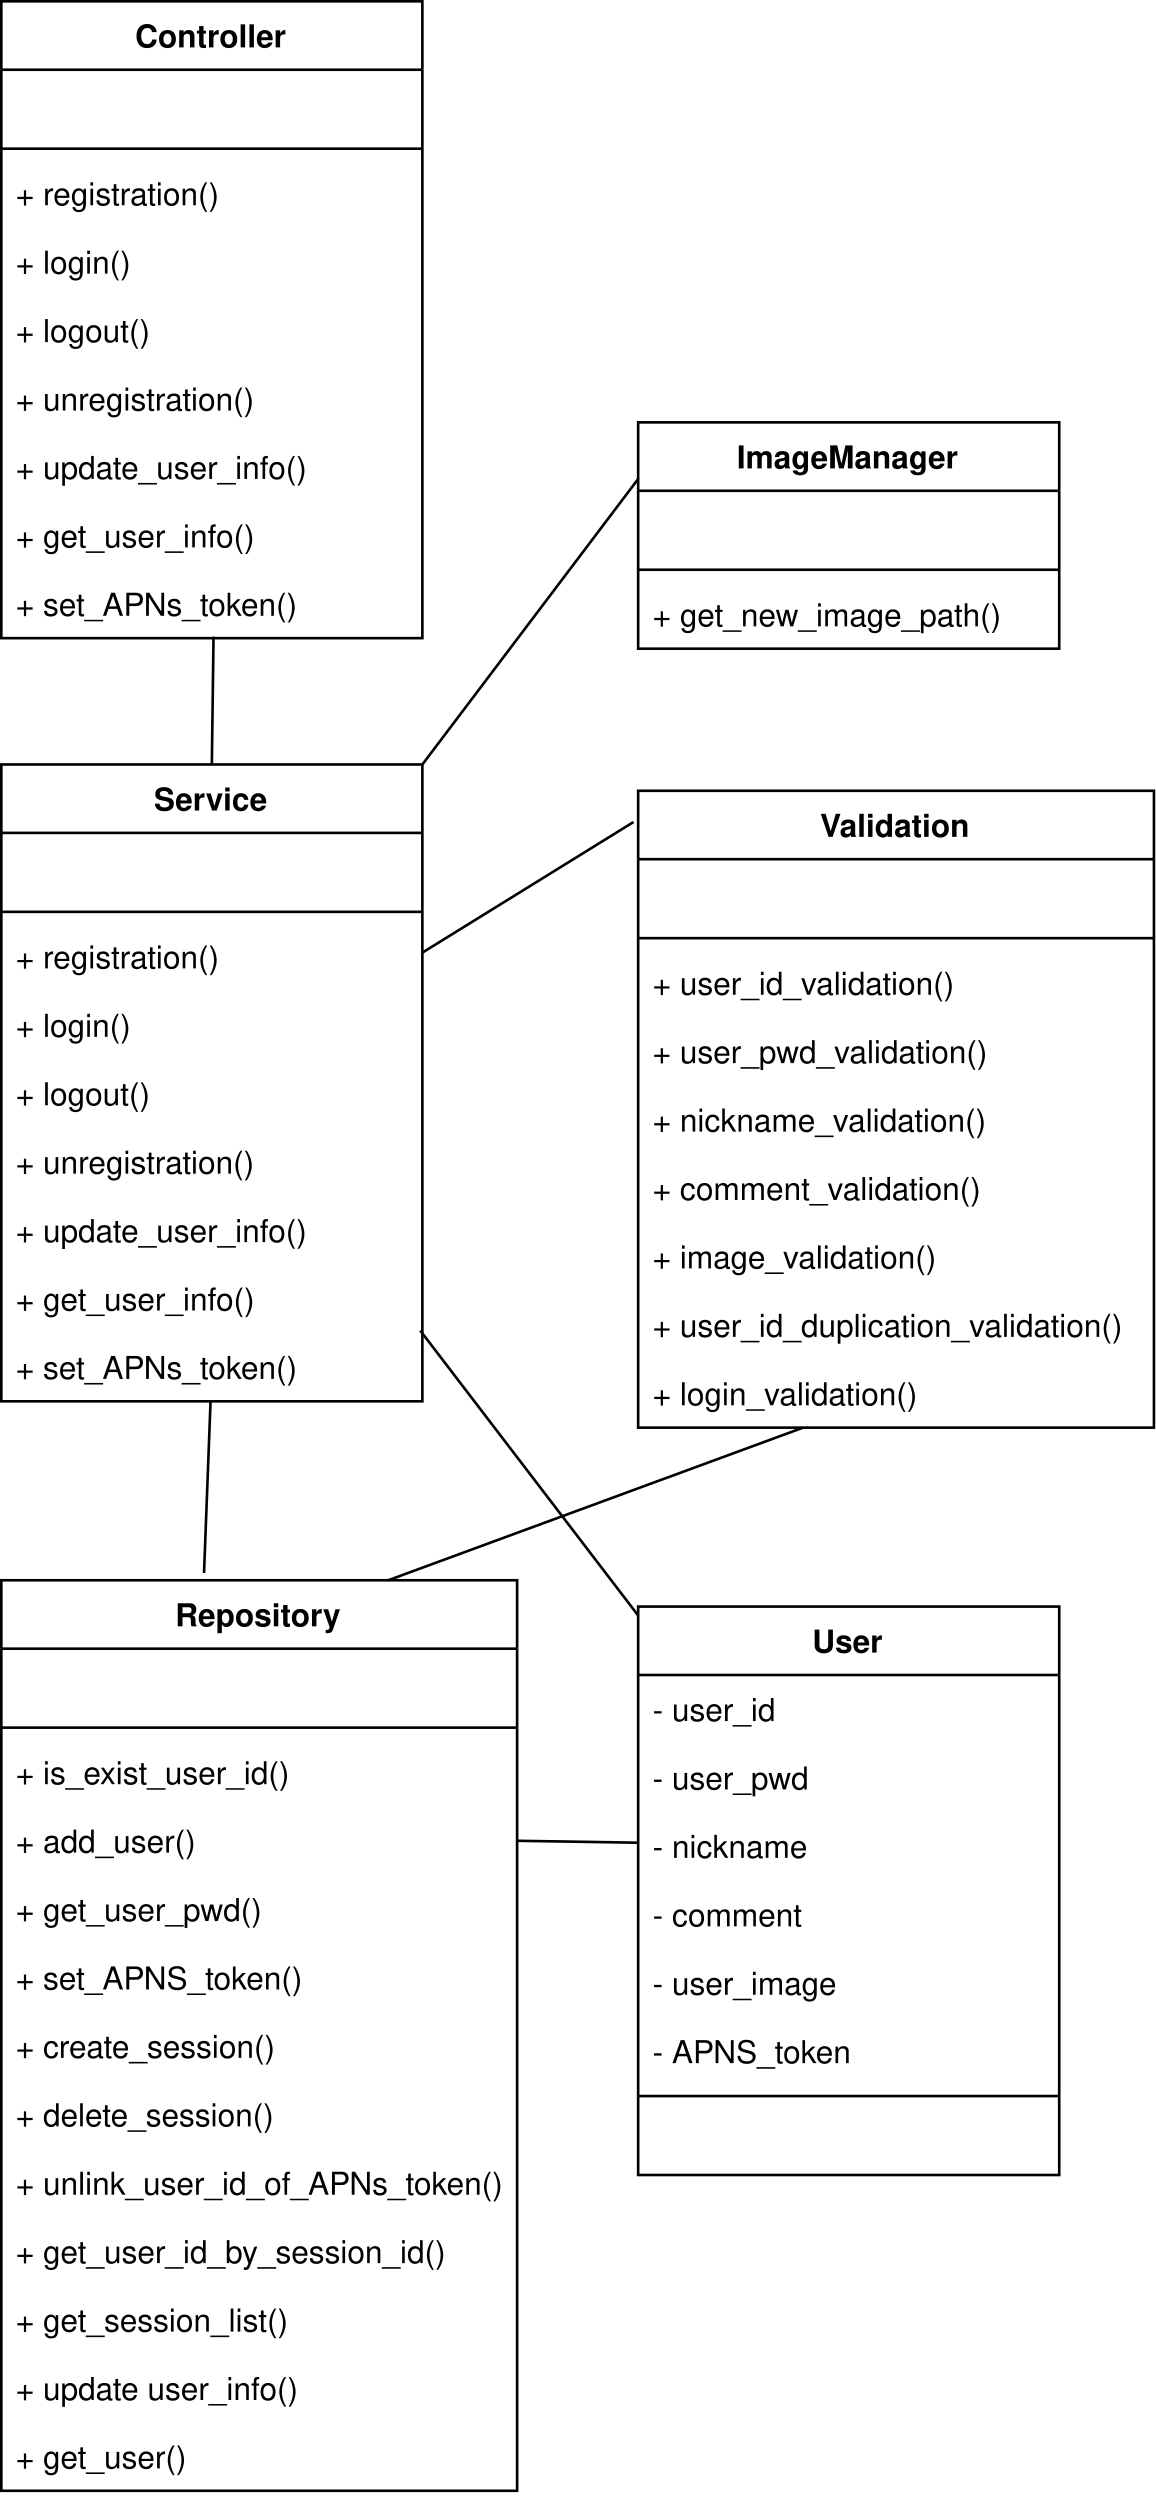
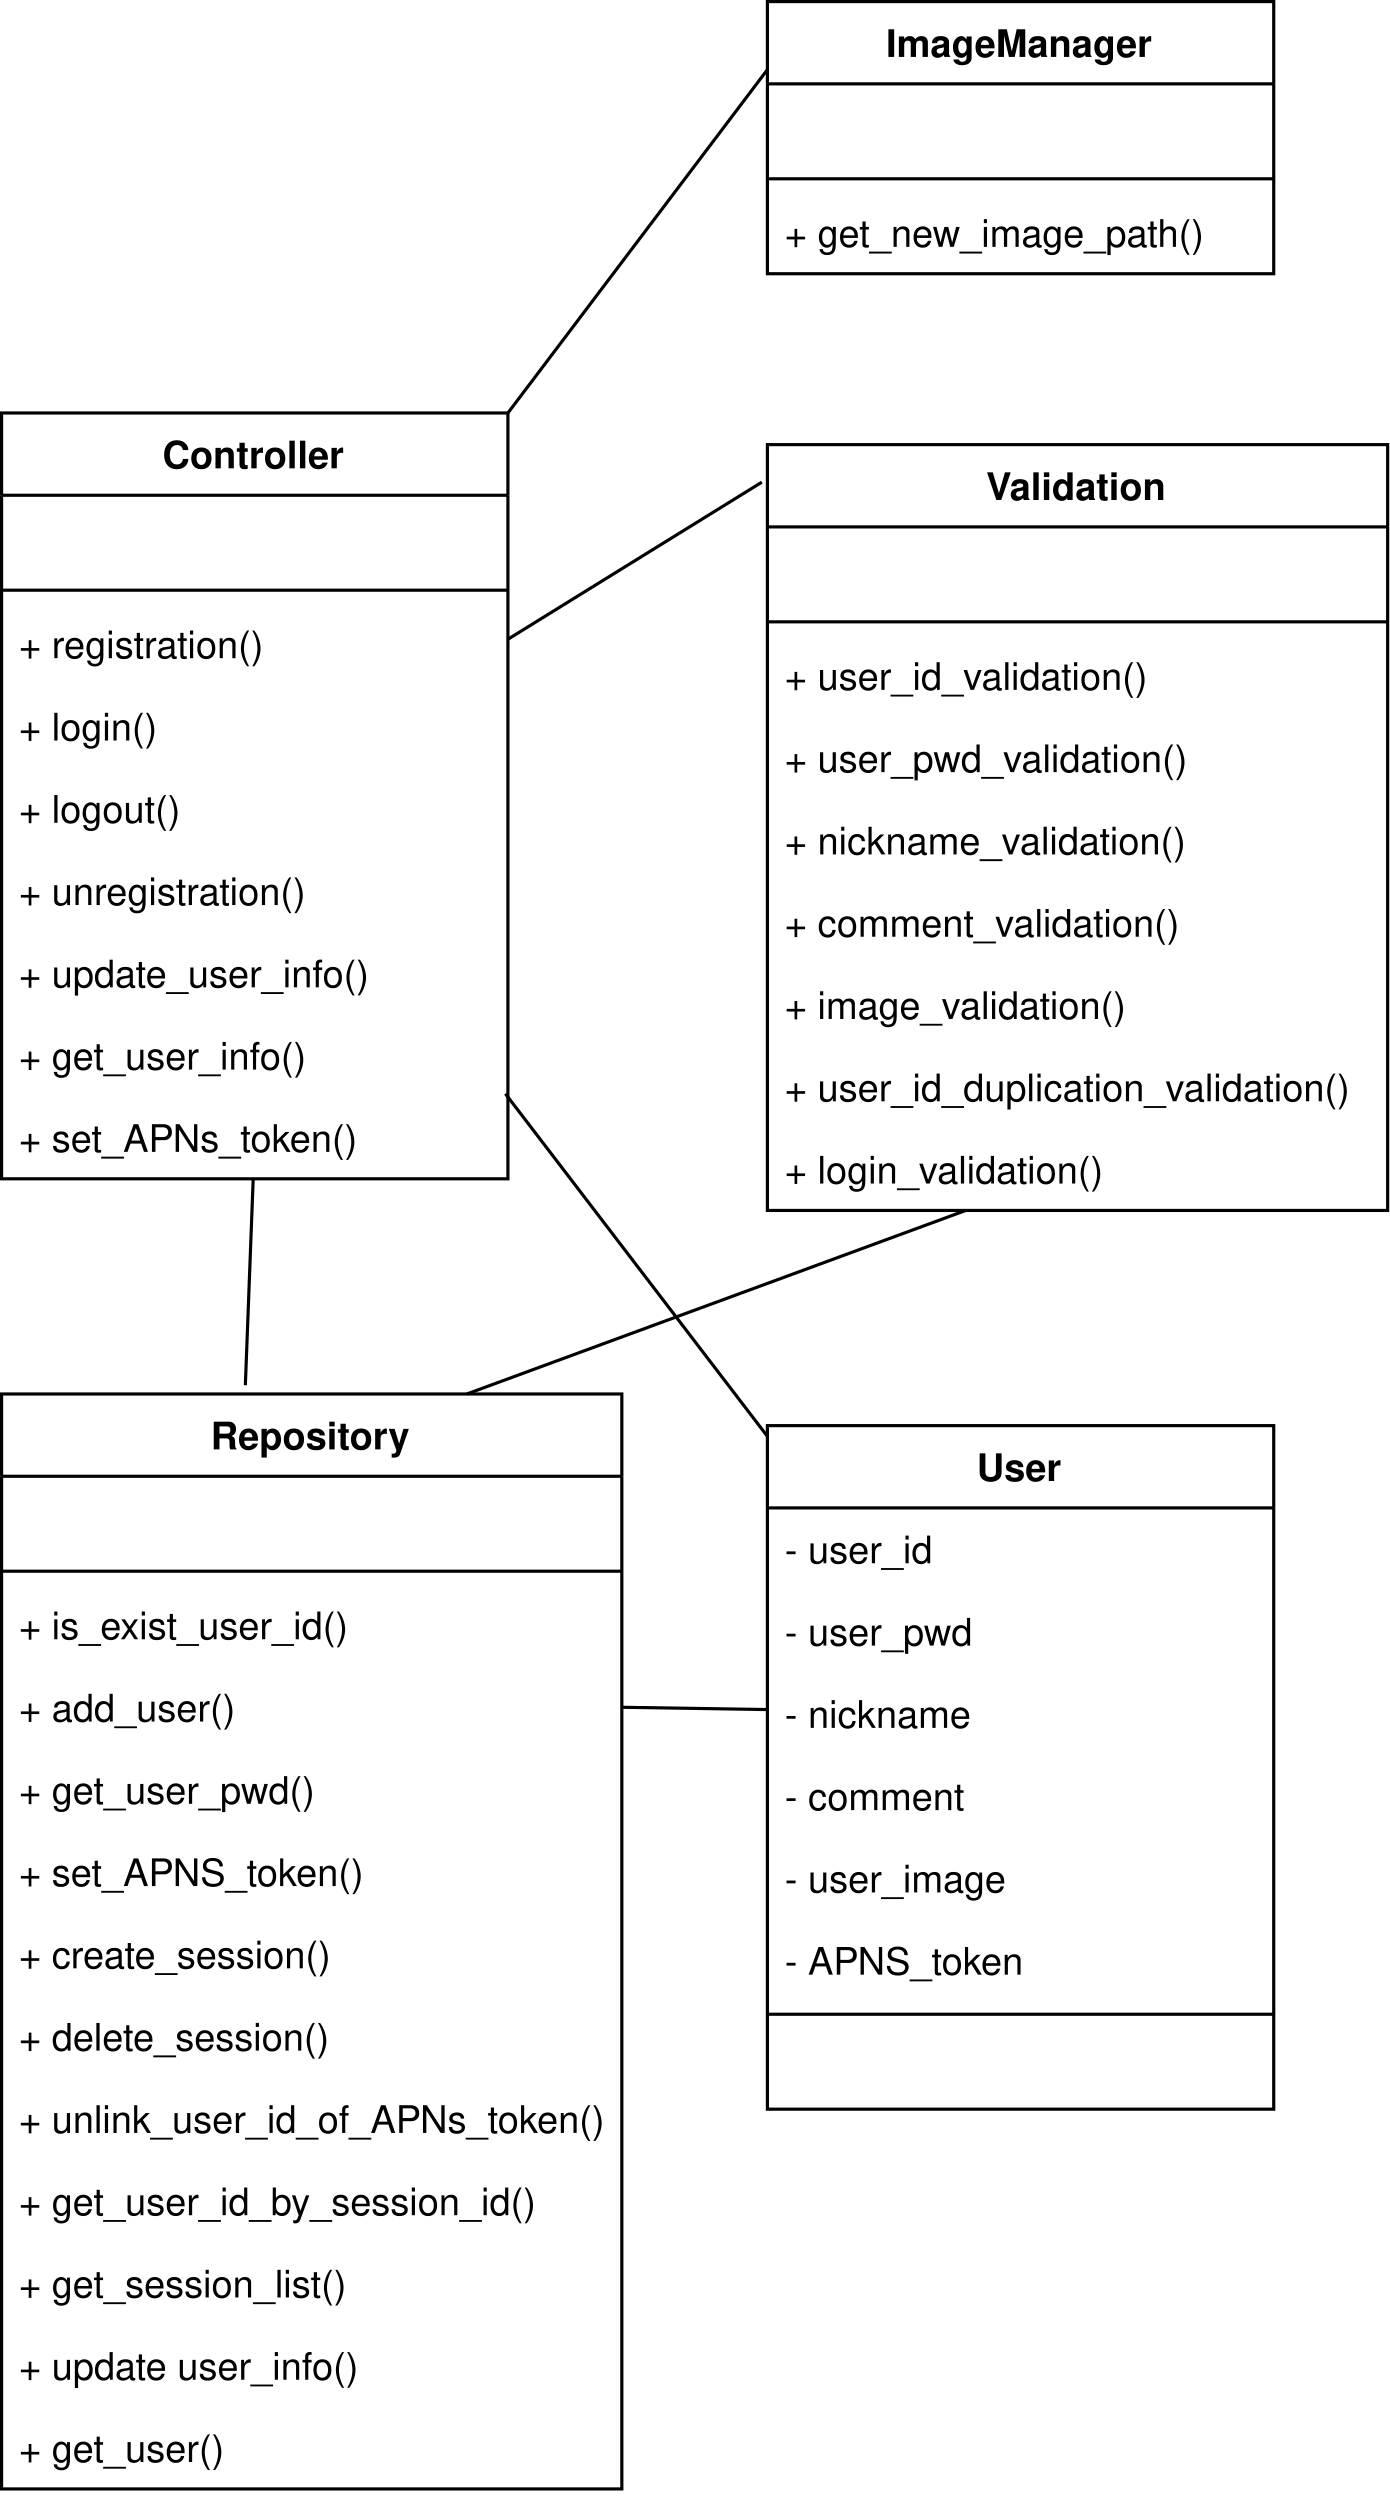
- <svg xmlns="http://www.w3.org/2000/svg" version="1.1" width="439px" height="950px" viewBox="-0.5 -0.5 439 950" content="&lt;mxfile host=&quot;app.diagrams.net&quot; modified=&quot;2022-10-29T08:52:49.078Z&quot; agent=&quot;5.0 (Macintosh; Intel Mac OS X 10_15_7) AppleWebKit/537.36 (KHTML, like Gecko) Chrome/106.0.0.0 Safari/537.36&quot; etag=&quot;MsAyEGl6vQ17BJPZNz9c&quot; version=&quot;20.5.1&quot; type=&quot;device&quot;&gt;&lt;diagram id=&quot;C5RBs43oDa-KdzZeNtuy&quot; name=&quot;Page-1&quot;&gt;7Z1rc6I6GMc/TWfOeVGHO/Ky2tPupd3p2e7t7BuHSqpskbiAVfvpTyIJgiQUkYtr0+nsNjEEye+f5MmTBzhTh7PVdWDPp7fQAd6ZIjmrM/XyTFFkVeqj/3DOOs7pK3KcMQlchxTaZty7L4BkSiR34TogzBSMIPQid57NHEPfB+Mok2cHAVxmiz1CL3vWuT0BuYz7se3lc7+7TjSlV2Fu898BdzKlZ5YNK/5kZtPC5ErCqe3AZSpL/edMHQYQRvFfs9UQeLjxaLt8f7/+7t08Gdcf/g1/218HH798+nYeV3a1zyHJJQTAjypX/fL0ePXum/brx/zu6t+ldH3x8OGcHCI9296CtNcQ+lEAPQ8E5KqjNW3KcOnOPNtHqcEjKnVPPpFR2vbciY/+HqNviI5UB88giFxE4YJ8EME5yh1PXc+5sddwga8jjOzxE00NpjBwX1C1tkfqRB8HERGUYmRK3OMjUbaEcgMQojJ3tHHkJOvGDiNSZowuyJ6H7kPyhWd2MHH9AYwiOKMVwYXvAIekEtqbBGqSp0Q/+PiSSAg63BpglRIkQXQN4AxEwRoVoZ/SfkO6m6yT9HIrXtkgedOUcBVNIZ2GdJhJUndyus+og9n+BDVCcj5F3TmfVvZ8RvZ0tofA+3YEBrgZw7QU0R+pS91mbQTKFuvVs6HPXn5Gv88/fhp9sQfg18XPc9XISRK1apSSnwceI674wrk9dv3JzabMpbbN+UyuCmdBdOyjtwE/dR0H+BthRHZkx9rBaphD1482l60P0C9qnKHU08909IWGKC1v0+gXFw8i1KuQhmx3IxaAhLkEWJwDjjyyyuL33LyM1lk6+1JMiyaDr4AV8+tpuYElx85zN0PJNJpte/xuN3sF7AwhwtVRkl8w6MtzOUdbzdNWGWQ9+wF4dzB0Ixfi+oO47A7xclDLESw1NhCoulIOar8hpjqDKbpYKQATFzcEbrS//j7RPlo/TqPiSFuFJ3M8VVQOUA+iufFkSdY/2vZbHG3ZJBU+SWRdCZSlUcpyyUG2OZYyh+XCfxMDbQNM1X7XTPPrLMJ07iCTebQIQTBy/UcoqJanamhdU2UZuZjqBEQCaRWkVtcmUZ9nEoUI6cXdp3AUoRWKGHz3WInKXS9FjRzSz2CO13iQVC58XN36uEyWj8sy8hJRtQKN8H1c8o6PS+0fhY+LKdZ+fvwZKmcXUk6of/p4U6BE4hGSyq+9jdISLPCPsRTX2KBkMeYZ4R87DCrLP8aC2pR/TOZZ+W44Aiu0ciNGoXOC5kN6spSaAszymDXVa9nmIW9tbjvOBu7bIFvFSjQKybI8aO2S5fXdZC03X76Rfls/XaZTrV28DLsqva67P9l1XTuAWR62VgFbvJF5HADsYQtBGJ6m17QdwCxnW7uAeQO0AzwgAB8MmOV6axcwz5u68NFK6InaziP4eNqOuFZwM71y7eLmeVq3znNn9LCm/frNrJoaYE0jw7pjrRSwpoA9tEAWiCsiNjq3v/Je9vQOJ/7jhDfE2oFsdW6Dma+M2QJtNbSq0qL1xfZd5tHeg+DZHYMcUbFF1v4WmVY6LLtaGLiuZ893JGHgbKky9k7IHhn6Mqq83Tc6oWGo1u2ypLMftF/W6iY+M1Z1h/Fb3zDbH2uLEeVMg0LjuWVFpGMh4+ONKdd4JqKIKd8TZedB5RpvSSeCyvdl2X1Uuca7eUdElVeG2nlYucZ1mYuw8upYO48r1153jQum+zHtPrCcN/6KwPKqUFuNLGd31Lwn4mv45z84Ic66tVeZgvv60Upx53vLuK4xlS5aafR46TWP3JQOqPMspYPzM7rj4fB6dOycGEIPIu6XPoz14XreTtZp9/yCjnUU3ig28LzhlQCfLwXx2omXdVQ1Rzxvk2Hivjt+8u1ZfpNEED+QuNn14krPe7Iw8TGczfCFCeA1A5elrtddet7htZ3GZ/g5YwJ63dDVrhdmVn5hhqFvY8IF9Nqh653bb6xo8R3MZDcxv4W4P+Pj3FXMCtj1pyBwm+XeL2nFNbXdSK3I0nfXij5emXXnHjcjb7F/Q5yczT5HDrhw0TTootHK3uBfGL10mBoYWyWi61fr+nHP2ss702qYqsHytYvZ/dDZ/RXsLd59z/563Ah0cjPJczL683dZRK+vir/ze/NN7jPWiFdWCKBRAXR+Cz99cHtOANRJKwTQqAC6v8vf4IWTEqetEECzAuj8KQAGL/p0474V+JvF3/kzAkxe/6cmoLOYe4gSVoAQQ7Ni6Px5AtTZyI5EF/ib9QF0/nwBM4//PZ4Ebm0f/RvkkAsHYIMOQFUu6Q3uNyYHRkyt8P9V6/tx1zre6Cyz/MtnhP+vNuxd30to8iKscdS8D5ZxCMdobkdTMePXj7/zOw8tlvG/Qxn4zgV+p+AWZOpm4ewt1qgxgvUPnEAtS5L/pT+7XGVSa5pauRE5TNJIenNcz0LLkzi9PRQn0kfeoV6KmgNbGakJGji5dxyWe+BACBfBGBQZyWRaRNYI6iZxwb1i8QPgISP6Ofv1Cp49cIelvDUUkmUC3SmkhgKtIr4CctRWIbmKVC1bkWrtVBRfYa6iut5Nl0Sv1S8/1VLTAjyXepLUf02FONW6mPSSYuI8DOVALSUv6qQRpJW1tCPK5Pn0rWmJ5caqQUtypYEsM4gpeuEY1rTE6Kquq/FKkaSeoUnJj5wdvSS5pymmlfxU0x86Sbba1vVX81RKlLQZuayMnCTNOro50eh4TlTkQo3J9Whs9wFDRtsaK/EGhGrzpWXpu/Olqh3jfElvH0wLrWBibWLCLBKaUo/QdmZlzWxZaMy3Mhw+mEk9U08PZW1Ni0VvUnhdSJw13IFCUo2su8801Z7a7xuWaW7+7VeUjmn1FCn1o2fOYhh6T969p7NxNZWIHK+gJjkzK3ZrY9GXXLyqJp2zB3DosER3cXdv8N1XP5qi9QxDtky5r0oWdS3TWiWlJuWgZABhlC4e2PPpLXQALvE/&lt;/diagram&gt;&lt;/mxfile&gt;">
+ <svg xmlns="http://www.w3.org/2000/svg" version="1.1" width="439px" height="790px" viewBox="-0.5 -0.5 439 790" content="&lt;mxfile host=&quot;app.diagrams.net&quot; modified=&quot;2022-11-06T05:11:26.182Z&quot; agent=&quot;5.0 (Macintosh; Intel Mac OS X 10_15_7) AppleWebKit/537.36 (KHTML, like Gecko) Chrome/107.0.0.0 Safari/537.36&quot; etag=&quot;V-kHYteYfJy1qZsR88By&quot; version=&quot;20.5.1&quot; type=&quot;device&quot;&gt;&lt;diagram id=&quot;C5RBs43oDa-KdzZeNtuy&quot; name=&quot;Page-1&quot;&gt;7Z1bc9o4FMc/DTO7DzC+Xx4DadJL2sk2vW1fGAUr4MZY1BYB8ulXMpIv2AZjsJ1mlcm0WMiyrd//SPI5ktJTR/P1dQAWs4/IgV5PkZx1T73sKYosWwb5j6ZstimmzRKmgeuwTEnCnfsMWaLEUpeuA8NMRoyQh91FNnGCfB9OcCYNBAFaZbM9IC971QWYwlzC3QR4+dTvroNn21RLMZP0t9CdzviVZcPefjMHPDN7knAGHLRKJalveuooQAhvP83XI+jRyuP18v3d5rt382hcv/8n/A2+Dj98+fStvy3s6phT4kcIoI9rF/38+HD19pv268fi9uqflXR9cf++32csn4C3ZPX1GS5Q6GIUbNhT4w2vynDlzj3gk6PhA/LxHftGJsfAc6c++TwhdwgDkvAEA+wSChfsC4wWJHUycz3nBmzQkj5HiMHkkR8NZyhwn0mxwGNlkq8DzASlGJkcd/RMkiyR1ACGJM8trxw5TroBIWZ5JsjzwCJ07+MbnoNg6vpDhDGa84LQ0negw45i2tEBDtBjrB96fkUkDB2tDbhOCZIhuoZoDjGtaik2OKY2bm46O14l4pW5Cc5SwlU1lgiYwUzjsuPLfSYGBvwpqYTkemr2eqpVcD1Dyl9P2bkc8Ah4H2A4pNUYpqVIPqQeNUmKBHqEWK2cWHsjpXch5YRK6hqnROnBB1wqyXABJq4/vYnyXGpJymf2rDQJkXMfvEgOM9dxoB/JBQMMtoqiGlkg18dRZehD8kvuaiQN9J5ObmhEjuXkmPzS7AEeIZ8oC7iRhCCR6wpSye5T4gzPPfYxL8G9Jn5Ygpss2UOK21VAWnAZ9MdytvOcdwl7btQMsdqQC030AP45AUmL47y/UDlc9uWcJtS8JtQC/h64h94tbTtdRMsPtnl3dHEIfVNQdaUaVKshprxZy0Ad0rPCMVy7IR4vQxiMXeevv1+dOac7S6kpwEbFfuIcVnv1ZOjz55/4d//Dp/EXMIS/Ln72LbmEMHCcCK4gW4+s1WJ7XEy2zHankJntYiXstiZdWa7YMjeHt2BcFeENCd6L2093Y0x6Vl8ArglYtToGbJe1zJMAkgH7OIRhSMYsAnBNwIbWNeCyBtqBHhSATwZsdz22srUSwEufvAk98rHzGD3QBjsUDfZJ779y1wMuWz004CKs7zfcrsVbU33WWtejL1vZw5oD9sgLskBc153V+fgr72VnrffCIeMv+iGyaf8BCcg1Idudj8HMA222QFsPraq0OPoq9l3m0ZIawQHyPBjkoIooWftRMk2rGrXi/f1xUTJdz15Prny99qNkckH4hIXJyM2ochI6ekUt0VkjZrG9nxQyqyKHszVRStEbww7j/3vM7HisRUGzIqxnCJoVjim0Ms9sAKcurQr8Or06jQEtCpI1ZafFRMtGiR4iHa1AeVpUrF2UZW91BCUZqwmWJ8bA2oWpl8Bc+qKtrQm1KO7VLtRSr3nkdxm/Zq9Lc1iLol3tYj3sHRdMj2NaFOBqlalV1v6yOQivN6TVGNTCMFa7hpr3RHwN/3yP2TbpI1hnMh7rR8tzP49rTOUvrXwCeeV3HrkpHXDnWUoH/R4PejhlFr11ToyQhwj3Sx9t9eF63k7SK7L8/Vb0Ir1RxcDzA68Y+GIliJ+deFVHVXPE82MyStx3J48+mENB/NzEza5frvS8J4sSn6D5nD6rAH5m4LLU9XuXnnd4Jd34nC7DFNDPDV3t+sXMzr+YUejJtHAB/ezQ9c7Hb0UTxncws2hiPoR4POOXGVXMCtj1ZzBwm+VuVRzFNRVu5KPIygtshY3XZt25x83Ij9i/EU5OFOfIARcumgZdNFrVNf57Zy+dpoaCUIkw/QqmH5vRi1xeX3zLRb520bsf1bsfj73FBfjFd1w6CZ2tJ3mKW//yKIuw+rr4O1+eb5atEeReWSGARgXQ+Sp+vq9VTgDcSSsE0KgAul/ob5RNJ2VOWyGAZgXQ+UYARtns08h9K/A3i7/zbQLMMvvnQ0BnufAIJaoAIYZmxdD5lgLc2Vg8E13gb9YH0PkWA2Ye/zvaCXwEPvk3yCEXDsAGHYCqXNEbbDUmh4I5tcL/V8H2Yzv6c2ZnmUXT4oX/7yj/3/HYu15LaJbNsKaz5n242k7hGC8Anoke//z4O195GM8f2mf20Hcu6J7rCcnUauHsGmtSQcHmBz0YqLbKE/6lpi0NJMniKZfr9AmXm/TRLTE68nR00FCjvw3RMpjAfUNcJnkyliAi32bctycFdDJbyedZBtAjQ+KndKa9OwncUmEm3X68kzyfw8e7fV7E9onYWQnvXEGqvVOQvlPQ9olzBdXYYqBES0WOhDNoSU7rSDokobWLf6Q+R+cMFJ0dJmfRg00zEuMNwUGJ8fUbjWtMkgaGJsU/ckYomiQPNMW04596+iMXyRbbuv6KPBkn6I8pKWq57IycJM3eqyd60HAzxl8vX47G5L0ak8+jsd0tXoy2NVZhG/p6/aVt67v9paq9gP6ST2NKC21vx9pCh7lPaMp5hLbTK2tmy0Ir3Br/9MZMGph6uilrqFvcN6A6LCSlHSGpRtbhYprqQLUswzbN6F+rpnRMe6BIqR89cxXD0Afy7qq6xtVUYe5uDTXJmV6x1TEW/8MCB9XEFyE13izxONruEstj9aMp2sAwZNuULVWyuXOPlyopZ1IOOUz+StU2e/K3vtQ3/wE=&lt;/diagram&gt;&lt;/mxfile&gt;">
  <defs>
-     <clipPath id="mx-clip-4-65-152-26-0">
-       <rect x="4" y="65" width="152" height="26" />
-     </clipPath>
-     <clipPath id="mx-clip-4-91-152-26-0">
-       <rect x="4" y="91" width="152" height="26" />
-     </clipPath>
-     <clipPath id="mx-clip-4-117-152-26-0">
-       <rect x="4" y="117" width="152" height="26" />
-     </clipPath>
-     <clipPath id="mx-clip-4-143-152-26-0">
-       <rect x="4" y="143" width="152" height="26" />
-     </clipPath>
-     <clipPath id="mx-clip-4-169-152-26-0">
-       <rect x="4" y="169" width="152" height="26" />
+     <clipPath id="mx-clip-4-471-188-26-0">
+       <rect x="4" y="471" width="188" height="26" />
+     </clipPath>
+     <clipPath id="mx-clip-4-505-188-26-0">
+       <rect x="4" y="505" width="188" height="26" />
+     </clipPath>
+     <clipPath id="mx-clip-4-531-188-26-0">
+       <rect x="4" y="531" width="188" height="26" />
+     </clipPath>
+     <clipPath id="mx-clip-4-557-188-26-0">
+       <rect x="4" y="557" width="188" height="26" />
+     </clipPath>
+     <clipPath id="mx-clip-4-583-188-26-0">
+       <rect x="4" y="583" width="188" height="26" />
+     </clipPath>
+     <clipPath id="mx-clip-4-609-188-26-0">
+       <rect x="4" y="609" width="188" height="26" />
+     </clipPath>
+     <clipPath id="mx-clip-4-635-188-26-0">
+       <rect x="4" y="635" width="188" height="26" />
+     </clipPath>
+     <clipPath id="mx-clip-4-661-188-26-0">
+       <rect x="4" y="661" width="188" height="26" />
+     </clipPath>
+     <clipPath id="mx-clip-4-687-188-26-0">
+       <rect x="4" y="687" width="188" height="26" />
+     </clipPath>
+     <clipPath id="mx-clip-4-713-188-26-0">
+       <rect x="4" y="713" width="188" height="26" />
+     </clipPath>
+     <clipPath id="mx-clip-4-739-188-26-0">
+       <rect x="4" y="739" width="188" height="26" />
+     </clipPath>
+     <clipPath id="mx-clip-4-765-188-26-0">
+       <rect x="4" y="765" width="188" height="26" />
+     </clipPath>
+     <clipPath id="mx-clip-4-161-152-26-0">
+       <rect x="4" y="161" width="152" height="26" />
    </clipPath>
    <clipPath id="mx-clip-4-195-152-26-0">
      <rect x="4" y="195" width="152" height="26" />
    </clipPath>
    <clipPath id="mx-clip-4-221-152-26-0">
      <rect x="4" y="221" width="152" height="26" />
    </clipPath>
-     <clipPath id="mx-clip-4-631-188-26-0">
-       <rect x="4" y="631" width="188" height="26" />
-     </clipPath>
-     <clipPath id="mx-clip-4-665-188-26-0">
-       <rect x="4" y="665" width="188" height="26" />
-     </clipPath>
-     <clipPath id="mx-clip-4-691-188-26-0">
-       <rect x="4" y="691" width="188" height="26" />
-     </clipPath>
-     <clipPath id="mx-clip-4-717-188-26-0">
-       <rect x="4" y="717" width="188" height="26" />
-     </clipPath>
-     <clipPath id="mx-clip-4-743-188-26-0">
-       <rect x="4" y="743" width="188" height="26" />
-     </clipPath>
-     <clipPath id="mx-clip-4-769-188-26-0">
-       <rect x="4" y="769" width="188" height="26" />
-     </clipPath>
-     <clipPath id="mx-clip-4-795-188-26-0">
-       <rect x="4" y="795" width="188" height="26" />
-     </clipPath>
-     <clipPath id="mx-clip-4-821-188-26-0">
-       <rect x="4" y="821" width="188" height="26" />
-     </clipPath>
-     <clipPath id="mx-clip-4-847-188-26-0">
-       <rect x="4" y="847" width="188" height="26" />
-     </clipPath>
-     <clipPath id="mx-clip-4-873-188-26-0">
-       <rect x="4" y="873" width="188" height="26" />
-     </clipPath>
-     <clipPath id="mx-clip-4-899-188-26-0">
-       <rect x="4" y="899" width="188" height="26" />
-     </clipPath>
-     <clipPath id="mx-clip-4-925-188-26-0">
-       <rect x="4" y="925" width="188" height="26" />
-     </clipPath>
-     <clipPath id="mx-clip-4-321-152-26-0">
-       <rect x="4" y="321" width="152" height="26" />
-     </clipPath>
-     <clipPath id="mx-clip-4-355-152-26-0">
-       <rect x="4" y="355" width="152" height="26" />
-     </clipPath>
-     <clipPath id="mx-clip-4-381-152-26-0">
-       <rect x="4" y="381" width="152" height="26" />
-     </clipPath>
-     <clipPath id="mx-clip-4-407-152-26-0">
-       <rect x="4" y="407" width="152" height="26" />
-     </clipPath>
-     <clipPath id="mx-clip-4-433-152-26-0">
-       <rect x="4" y="433" width="152" height="26" />
-     </clipPath>
-     <clipPath id="mx-clip-4-459-152-26-0">
-       <rect x="4" y="459" width="152" height="26" />
-     </clipPath>
-     <clipPath id="mx-clip-4-485-152-26-0">
-       <rect x="4" y="485" width="152" height="26" />
-     </clipPath>
-     <clipPath id="mx-clip-4-511-152-26-0">
-       <rect x="4" y="511" width="152" height="26" />
-     </clipPath>
-     <clipPath id="mx-clip-246-641-152-26-0">
-       <rect x="246" y="641" width="152" height="26" />
-     </clipPath>
-     <clipPath id="mx-clip-246-667-152-26-0">
-       <rect x="246" y="667" width="152" height="26" />
-     </clipPath>
-     <clipPath id="mx-clip-246-693-152-26-0">
-       <rect x="246" y="693" width="152" height="26" />
-     </clipPath>
-     <clipPath id="mx-clip-246-719-152-26-0">
-       <rect x="246" y="719" width="152" height="26" />
-     </clipPath>
-     <clipPath id="mx-clip-246-745-152-26-0">
-       <rect x="246" y="745" width="152" height="26" />
-     </clipPath>
-     <clipPath id="mx-clip-246-771-152-26-0">
-       <rect x="246" y="771" width="152" height="26" />
-     </clipPath>
-     <clipPath id="mx-clip-246-805-152-26-0">
-       <rect x="246" y="805" width="152" height="26" />
-     </clipPath>
-     <clipPath id="mx-clip-246-331-188-26-0">
-       <rect x="246" y="331" width="188" height="26" />
-     </clipPath>
-     <clipPath id="mx-clip-246-365-188-26-0">
-       <rect x="246" y="365" width="188" height="26" />
-     </clipPath>
-     <clipPath id="mx-clip-246-391-188-26-0">
-       <rect x="246" y="391" width="188" height="26" />
-     </clipPath>
-     <clipPath id="mx-clip-246-417-188-26-0">
-       <rect x="246" y="417" width="188" height="26" />
-     </clipPath>
-     <clipPath id="mx-clip-246-443-188-26-0">
-       <rect x="246" y="443" width="188" height="26" />
-     </clipPath>
-     <clipPath id="mx-clip-246-469-188-26-0">
-       <rect x="246" y="469" width="188" height="26" />
-     </clipPath>
-     <clipPath id="mx-clip-246-495-188-26-0">
-       <rect x="246" y="495" width="188" height="26" />
-     </clipPath>
-     <clipPath id="mx-clip-246-521-188-26-0">
-       <rect x="246" y="521" width="188" height="26" />
-     </clipPath>
-     <clipPath id="mx-clip-246-191-152-26-0">
-       <rect x="246" y="191" width="152" height="26" />
-     </clipPath>
-     <clipPath id="mx-clip-246-225-152-26-0">
-       <rect x="246" y="225" width="152" height="26" />
+     <clipPath id="mx-clip-4-247-152-26-0">
+       <rect x="4" y="247" width="152" height="26" />
+     </clipPath>
+     <clipPath id="mx-clip-4-273-152-26-0">
+       <rect x="4" y="273" width="152" height="26" />
+     </clipPath>
+     <clipPath id="mx-clip-4-299-152-26-0">
+       <rect x="4" y="299" width="152" height="26" />
+     </clipPath>
+     <clipPath id="mx-clip-4-325-152-26-0">
+       <rect x="4" y="325" width="152" height="26" />
+     </clipPath>
+     <clipPath id="mx-clip-4-351-152-26-0">
+       <rect x="4" y="351" width="152" height="26" />
+     </clipPath>
+     <clipPath id="mx-clip-246-481-152-26-0">
+       <rect x="246" y="481" width="152" height="26" />
+     </clipPath>
+     <clipPath id="mx-clip-246-507-152-26-0">
+       <rect x="246" y="507" width="152" height="26" />
+     </clipPath>
+     <clipPath id="mx-clip-246-533-152-26-0">
+       <rect x="246" y="533" width="152" height="26" />
+     </clipPath>
+     <clipPath id="mx-clip-246-559-152-26-0">
+       <rect x="246" y="559" width="152" height="26" />
+     </clipPath>
+     <clipPath id="mx-clip-246-585-152-26-0">
+       <rect x="246" y="585" width="152" height="26" />
+     </clipPath>
+     <clipPath id="mx-clip-246-611-152-26-0">
+       <rect x="246" y="611" width="152" height="26" />
+     </clipPath>
+     <clipPath id="mx-clip-246-645-152-26-0">
+       <rect x="246" y="645" width="152" height="26" />
+     </clipPath>
+     <clipPath id="mx-clip-246-171-188-26-0">
+       <rect x="246" y="171" width="188" height="26" />
+     </clipPath>
+     <clipPath id="mx-clip-246-205-188-26-0">
+       <rect x="246" y="205" width="188" height="26" />
+     </clipPath>
+     <clipPath id="mx-clip-246-231-188-26-0">
+       <rect x="246" y="231" width="188" height="26" />
+     </clipPath>
+     <clipPath id="mx-clip-246-257-188-26-0">
+       <rect x="246" y="257" width="188" height="26" />
+     </clipPath>
+     <clipPath id="mx-clip-246-283-188-26-0">
+       <rect x="246" y="283" width="188" height="26" />
+     </clipPath>
+     <clipPath id="mx-clip-246-309-188-26-0">
+       <rect x="246" y="309" width="188" height="26" />
+     </clipPath>
+     <clipPath id="mx-clip-246-335-188-26-0">
+       <rect x="246" y="335" width="188" height="26" />
+     </clipPath>
+     <clipPath id="mx-clip-246-361-188-26-0">
+       <rect x="246" y="361" width="188" height="26" />
+     </clipPath>
+     <clipPath id="mx-clip-246-31-152-26-0">
+       <rect x="246" y="31" width="152" height="26" />
+     </clipPath>
+     <clipPath id="mx-clip-246-65-152-26-0">
+       <rect x="246" y="65" width="152" height="26" />
    </clipPath>
  </defs>
  <g>
-     <path d="M 0 26 L 0 0 L 160 0 L 160 26" fill="rgb(255, 255, 255)" stroke="rgb(0, 0, 0)" stroke-miterlimit="10" pointer-events="all" />
-     <path d="M 0 26 L 0 242 L 160 242 L 160 26" fill="none" stroke="rgb(0, 0, 0)" stroke-miterlimit="10" pointer-events="none" />
-     <path d="M 0 26 L 160 26" fill="none" stroke="rgb(0, 0, 0)" stroke-miterlimit="10" pointer-events="none" />
-     <g fill="rgb(0, 0, 0)" font-family="Helvetica" font-weight="bold" pointer-events="none" text-anchor="middle" font-size="12px">
-       <text x="79.5" y="17.5">Controller</text>
-     </g>
-     <path d="M 0 56 L 160 56" fill="none" stroke="rgb(0, 0, 0)" stroke-miterlimit="10" pointer-events="none" />
-     <g fill="rgb(0, 0, 0)" font-family="Helvetica" pointer-events="none" clip-path="url(#mx-clip-4-65-152-26-0)" font-size="12px">
-       <text x="5.5" y="77.5">+ registration()</text>
-     </g>
-     <g fill="rgb(0, 0, 0)" font-family="Helvetica" pointer-events="none" clip-path="url(#mx-clip-4-91-152-26-0)" font-size="12px">
-       <text x="5.5" y="103.5">+ login()</text>
-     </g>
-     <g fill="rgb(0, 0, 0)" font-family="Helvetica" pointer-events="none" clip-path="url(#mx-clip-4-117-152-26-0)" font-size="12px">
-       <text x="5.5" y="129.5">+ logout()</text>
-     </g>
-     <g fill="rgb(0, 0, 0)" font-family="Helvetica" pointer-events="none" clip-path="url(#mx-clip-4-143-152-26-0)" font-size="12px">
-       <text x="5.5" y="155.5">+ unregistration()</text>
-     </g>
-     <g fill="rgb(0, 0, 0)" font-family="Helvetica" pointer-events="none" clip-path="url(#mx-clip-4-169-152-26-0)" font-size="12px">
-       <text x="5.5" y="181.5">+ update_user_info()</text>
-     </g>
+     <path d="M 0 466 L 0 440 L 196 440 L 196 466" fill="rgb(255, 255, 255)" stroke="rgb(0, 0, 0)" stroke-miterlimit="10" pointer-events="all" />
+     <path d="M 0 466 L 0 786 L 196 786 L 196 466" fill="none" stroke="rgb(0, 0, 0)" stroke-miterlimit="10" pointer-events="none" />
+     <path d="M 0 466 L 196 466" fill="none" stroke="rgb(0, 0, 0)" stroke-miterlimit="10" pointer-events="none" />
+     <g fill="rgb(0, 0, 0)" font-family="Helvetica" font-weight="bold" pointer-events="none" text-anchor="middle" font-size="12px">
+       <text x="97.5" y="457.5">Repository</text>
+     </g>
+     <g fill="rgb(0, 0, 0)" font-family="Helvetica" pointer-events="none" clip-path="url(#mx-clip-4-471-188-26-0)" font-size="12px" />
+     <path d="M 0 496 L 196 496" fill="none" stroke="rgb(0, 0, 0)" stroke-miterlimit="10" pointer-events="none" />
+     <g fill="rgb(0, 0, 0)" font-family="Helvetica" pointer-events="none" clip-path="url(#mx-clip-4-505-188-26-0)" font-size="12px">
+       <text x="5.5" y="517.5">+ is_exist_user_id()</text>
+     </g>
+     <g fill="rgb(0, 0, 0)" font-family="Helvetica" pointer-events="none" clip-path="url(#mx-clip-4-531-188-26-0)" font-size="12px">
+       <text x="5.5" y="543.5">+ add_user()</text>
+     </g>
+     <g fill="rgb(0, 0, 0)" font-family="Helvetica" pointer-events="none" clip-path="url(#mx-clip-4-557-188-26-0)" font-size="12px">
+       <text x="5.5" y="569.5">+ get_user_pwd()</text>
+     </g>
+     <g fill="rgb(0, 0, 0)" font-family="Helvetica" pointer-events="none" clip-path="url(#mx-clip-4-583-188-26-0)" font-size="12px">
+       <text x="5.5" y="595.5">+ set_APNS_token()</text>
+     </g>
+     <g fill="rgb(0, 0, 0)" font-family="Helvetica" pointer-events="none" clip-path="url(#mx-clip-4-609-188-26-0)" font-size="12px">
+       <text x="5.5" y="621.5">+ create_session()</text>
+     </g>
+     <g fill="rgb(0, 0, 0)" font-family="Helvetica" pointer-events="none" clip-path="url(#mx-clip-4-635-188-26-0)" font-size="12px">
+       <text x="5.5" y="647.5">+ delete_session()</text>
+     </g>
+     <g fill="rgb(0, 0, 0)" font-family="Helvetica" pointer-events="none" clip-path="url(#mx-clip-4-661-188-26-0)" font-size="12px">
+       <text x="5.5" y="673.5">+ unlink_user_id_of_APNs_token()</text>
+     </g>
+     <g fill="rgb(0, 0, 0)" font-family="Helvetica" pointer-events="none" clip-path="url(#mx-clip-4-687-188-26-0)" font-size="12px">
+       <text x="5.5" y="699.5">+ get_user_id_by_session_id()</text>
+     </g>
+     <g fill="rgb(0, 0, 0)" font-family="Helvetica" pointer-events="none" clip-path="url(#mx-clip-4-713-188-26-0)" font-size="12px">
+       <text x="5.5" y="725.5">+ get_session_list()</text>
+     </g>
+     <g fill="rgb(0, 0, 0)" font-family="Helvetica" pointer-events="none" clip-path="url(#mx-clip-4-739-188-26-0)" font-size="12px">
+       <text x="5.5" y="751.5">+ update user_info()</text>
+     </g>
+     <g fill="rgb(0, 0, 0)" font-family="Helvetica" pointer-events="none" clip-path="url(#mx-clip-4-765-188-26-0)" font-size="12px">
+       <text x="5.5" y="777.5">+ get_user()</text>
+     </g>
+     <path d="M 0 156 L 0 130 L 160 130 L 160 156" fill="rgb(255, 255, 255)" stroke="rgb(0, 0, 0)" stroke-miterlimit="10" pointer-events="none" />
+     <path d="M 0 156 L 0 372 L 160 372 L 160 156" fill="none" stroke="rgb(0, 0, 0)" stroke-miterlimit="10" pointer-events="none" />
+     <path d="M 0 156 L 160 156" fill="none" stroke="rgb(0, 0, 0)" stroke-miterlimit="10" pointer-events="none" />
+     <g fill="rgb(0, 0, 0)" font-family="Helvetica" font-weight="bold" pointer-events="none" text-anchor="middle" font-size="12px">
+       <text x="79.5" y="147.5">Controller</text>
+     </g>
+     <g fill="rgb(0, 0, 0)" font-family="Helvetica" pointer-events="none" clip-path="url(#mx-clip-4-161-152-26-0)" font-size="12px" />
+     <path d="M 0 186 L 160 186" fill="none" stroke="rgb(0, 0, 0)" stroke-miterlimit="10" pointer-events="none" />
    <g fill="rgb(0, 0, 0)" font-family="Helvetica" pointer-events="none" clip-path="url(#mx-clip-4-195-152-26-0)" font-size="12px">
-       <text x="5.5" y="207.5">+ get_user_info()</text>
+       <text x="5.5" y="207.5">+ registration()</text>
    </g>
    <g fill="rgb(0, 0, 0)" font-family="Helvetica" pointer-events="none" clip-path="url(#mx-clip-4-221-152-26-0)" font-size="12px">
-       <text x="5.5" y="233.5">+ set_APNs_token()</text>
-     </g>
-     <path d="M 0 626 L 0 600 L 196 600 L 196 626" fill="rgb(255, 255, 255)" stroke="rgb(0, 0, 0)" stroke-miterlimit="10" pointer-events="none" />
-     <path d="M 0 626 L 0 946 L 196 946 L 196 626" fill="none" stroke="rgb(0, 0, 0)" stroke-miterlimit="10" pointer-events="none" />
-     <path d="M 0 626 L 196 626" fill="none" stroke="rgb(0, 0, 0)" stroke-miterlimit="10" pointer-events="none" />
-     <g fill="rgb(0, 0, 0)" font-family="Helvetica" font-weight="bold" pointer-events="none" text-anchor="middle" font-size="12px">
-       <text x="97.5" y="617.5">Repository</text>
-     </g>
-     <g fill="rgb(0, 0, 0)" font-family="Helvetica" pointer-events="none" clip-path="url(#mx-clip-4-631-188-26-0)" font-size="12px" />
-     <path d="M 0 656 L 196 656" fill="none" stroke="rgb(0, 0, 0)" stroke-miterlimit="10" pointer-events="none" />
-     <g fill="rgb(0, 0, 0)" font-family="Helvetica" pointer-events="none" clip-path="url(#mx-clip-4-665-188-26-0)" font-size="12px">
-       <text x="5.5" y="677.5">+ is_exist_user_id()</text>
-     </g>
-     <g fill="rgb(0, 0, 0)" font-family="Helvetica" pointer-events="none" clip-path="url(#mx-clip-4-691-188-26-0)" font-size="12px">
-       <text x="5.5" y="703.5">+ add_user()</text>
-     </g>
-     <g fill="rgb(0, 0, 0)" font-family="Helvetica" pointer-events="none" clip-path="url(#mx-clip-4-717-188-26-0)" font-size="12px">
-       <text x="5.5" y="729.5">+ get_user_pwd()</text>
-     </g>
-     <g fill="rgb(0, 0, 0)" font-family="Helvetica" pointer-events="none" clip-path="url(#mx-clip-4-743-188-26-0)" font-size="12px">
-       <text x="5.5" y="755.5">+ set_APNS_token()</text>
-     </g>
-     <g fill="rgb(0, 0, 0)" font-family="Helvetica" pointer-events="none" clip-path="url(#mx-clip-4-769-188-26-0)" font-size="12px">
-       <text x="5.5" y="781.5">+ create_session()</text>
-     </g>
-     <g fill="rgb(0, 0, 0)" font-family="Helvetica" pointer-events="none" clip-path="url(#mx-clip-4-795-188-26-0)" font-size="12px">
-       <text x="5.5" y="807.5">+ delete_session()</text>
-     </g>
-     <g fill="rgb(0, 0, 0)" font-family="Helvetica" pointer-events="none" clip-path="url(#mx-clip-4-821-188-26-0)" font-size="12px">
-       <text x="5.5" y="833.5">+ unlink_user_id_of_APNs_token()</text>
-     </g>
-     <g fill="rgb(0, 0, 0)" font-family="Helvetica" pointer-events="none" clip-path="url(#mx-clip-4-847-188-26-0)" font-size="12px">
-       <text x="5.5" y="859.5">+ get_user_id_by_session_id()</text>
-     </g>
-     <g fill="rgb(0, 0, 0)" font-family="Helvetica" pointer-events="none" clip-path="url(#mx-clip-4-873-188-26-0)" font-size="12px">
-       <text x="5.5" y="885.5">+ get_session_list()</text>
-     </g>
-     <g fill="rgb(0, 0, 0)" font-family="Helvetica" pointer-events="none" clip-path="url(#mx-clip-4-899-188-26-0)" font-size="12px">
-       <text x="5.5" y="911.5">+ update user_info()</text>
-     </g>
-     <g fill="rgb(0, 0, 0)" font-family="Helvetica" pointer-events="none" clip-path="url(#mx-clip-4-925-188-26-0)" font-size="12px">
-       <text x="5.5" y="937.5">+ get_user()</text>
-     </g>
-     <path d="M 0 316 L 0 290 L 160 290 L 160 316" fill="rgb(255, 255, 255)" stroke="rgb(0, 0, 0)" stroke-miterlimit="10" pointer-events="none" />
-     <path d="M 0 316 L 0 532 L 160 532 L 160 316" fill="none" stroke="rgb(0, 0, 0)" stroke-miterlimit="10" pointer-events="none" />
-     <path d="M 0 316 L 160 316" fill="none" stroke="rgb(0, 0, 0)" stroke-miterlimit="10" pointer-events="none" />
-     <g fill="rgb(0, 0, 0)" font-family="Helvetica" font-weight="bold" pointer-events="none" text-anchor="middle" font-size="12px">
-       <text x="79.5" y="307.5">Service</text>
-     </g>
-     <g fill="rgb(0, 0, 0)" font-family="Helvetica" pointer-events="none" clip-path="url(#mx-clip-4-321-152-26-0)" font-size="12px" />
-     <path d="M 0 346 L 160 346" fill="none" stroke="rgb(0, 0, 0)" stroke-miterlimit="10" pointer-events="none" />
-     <g fill="rgb(0, 0, 0)" font-family="Helvetica" pointer-events="none" clip-path="url(#mx-clip-4-355-152-26-0)" font-size="12px">
-       <text x="5.5" y="367.5">+ registration()</text>
-     </g>
-     <g fill="rgb(0, 0, 0)" font-family="Helvetica" pointer-events="none" clip-path="url(#mx-clip-4-381-152-26-0)" font-size="12px">
-       <text x="5.5" y="393.5">+ login()</text>
-     </g>
-     <g fill="rgb(0, 0, 0)" font-family="Helvetica" pointer-events="none" clip-path="url(#mx-clip-4-407-152-26-0)" font-size="12px">
-       <text x="5.5" y="419.5">+ logout()</text>
-     </g>
-     <g fill="rgb(0, 0, 0)" font-family="Helvetica" pointer-events="none" clip-path="url(#mx-clip-4-433-152-26-0)" font-size="12px">
-       <text x="5.5" y="445.5">+ unregistration()</text>
-     </g>
-     <g fill="rgb(0, 0, 0)" font-family="Helvetica" pointer-events="none" clip-path="url(#mx-clip-4-459-152-26-0)" font-size="12px">
-       <text x="5.5" y="471.5">+ update_user_info()</text>
-     </g>
-     <g fill="rgb(0, 0, 0)" font-family="Helvetica" pointer-events="none" clip-path="url(#mx-clip-4-485-152-26-0)" font-size="12px">
-       <text x="5.5" y="497.5">+ get_user_info()</text>
-     </g>
-     <g fill="rgb(0, 0, 0)" font-family="Helvetica" pointer-events="none" clip-path="url(#mx-clip-4-511-152-26-0)" font-size="12px">
-       <text x="5.5" y="523.5">+ set_APNs_token()</text>
-     </g>
-     <path d="M 242 636 L 242 610 L 402 610 L 402 636" fill="rgb(255, 255, 255)" stroke="rgb(0, 0, 0)" stroke-miterlimit="10" pointer-events="none" />
-     <path d="M 242 636 L 242 826 L 402 826 L 402 636" fill="none" stroke="rgb(0, 0, 0)" stroke-miterlimit="10" pointer-events="none" />
+       <text x="5.5" y="233.5">+ login()</text>
+     </g>
+     <g fill="rgb(0, 0, 0)" font-family="Helvetica" pointer-events="none" clip-path="url(#mx-clip-4-247-152-26-0)" font-size="12px">
+       <text x="5.5" y="259.5">+ logout()</text>
+     </g>
+     <g fill="rgb(0, 0, 0)" font-family="Helvetica" pointer-events="none" clip-path="url(#mx-clip-4-273-152-26-0)" font-size="12px">
+       <text x="5.5" y="285.5">+ unregistration()</text>
+     </g>
+     <g fill="rgb(0, 0, 0)" font-family="Helvetica" pointer-events="none" clip-path="url(#mx-clip-4-299-152-26-0)" font-size="12px">
+       <text x="5.5" y="311.5">+ update_user_info()</text>
+     </g>
+     <g fill="rgb(0, 0, 0)" font-family="Helvetica" pointer-events="none" clip-path="url(#mx-clip-4-325-152-26-0)" font-size="12px">
+       <text x="5.5" y="337.5">+ get_user_info()</text>
+     </g>
+     <g fill="rgb(0, 0, 0)" font-family="Helvetica" pointer-events="none" clip-path="url(#mx-clip-4-351-152-26-0)" font-size="12px">
+       <text x="5.5" y="363.5">+ set_APNs_token()</text>
+     </g>
+     <path d="M 242 476 L 242 450 L 402 450 L 402 476" fill="rgb(255, 255, 255)" stroke="rgb(0, 0, 0)" stroke-miterlimit="10" pointer-events="none" />
+     <path d="M 242 476 L 242 666 L 402 666 L 402 476" fill="none" stroke="rgb(0, 0, 0)" stroke-miterlimit="10" pointer-events="none" />
+     <path d="M 242 476 L 402 476" fill="none" stroke="rgb(0, 0, 0)" stroke-miterlimit="10" pointer-events="none" />
+     <g fill="rgb(0, 0, 0)" font-family="Helvetica" font-weight="bold" pointer-events="none" text-anchor="middle" font-size="12px">
+       <text x="321.5" y="467.5">User</text>
+     </g>
+     <g fill="rgb(0, 0, 0)" font-family="Helvetica" pointer-events="none" clip-path="url(#mx-clip-246-481-152-26-0)" font-size="12px">
+       <text x="247.5" y="493.5">- user_id</text>
+     </g>
+     <g fill="rgb(0, 0, 0)" font-family="Helvetica" pointer-events="none" clip-path="url(#mx-clip-246-507-152-26-0)" font-size="12px">
+       <text x="247.5" y="519.5">- user_pwd</text>
+     </g>
+     <g fill="rgb(0, 0, 0)" font-family="Helvetica" pointer-events="none" clip-path="url(#mx-clip-246-533-152-26-0)" font-size="12px">
+       <text x="247.5" y="545.5">- nickname</text>
+     </g>
+     <g fill="rgb(0, 0, 0)" font-family="Helvetica" pointer-events="none" clip-path="url(#mx-clip-246-559-152-26-0)" font-size="12px">
+       <text x="247.5" y="571.5">- comment</text>
+     </g>
+     <g fill="rgb(0, 0, 0)" font-family="Helvetica" pointer-events="none" clip-path="url(#mx-clip-246-585-152-26-0)" font-size="12px">
+       <text x="247.5" y="597.5">- user_image</text>
+     </g>
+     <g fill="rgb(0, 0, 0)" font-family="Helvetica" pointer-events="none" clip-path="url(#mx-clip-246-611-152-26-0)" font-size="12px">
+       <text x="247.5" y="623.5">- APNS_token</text>
+     </g>
    <path d="M 242 636 L 402 636" fill="none" stroke="rgb(0, 0, 0)" stroke-miterlimit="10" pointer-events="none" />
-     <g fill="rgb(0, 0, 0)" font-family="Helvetica" font-weight="bold" pointer-events="none" text-anchor="middle" font-size="12px">
-       <text x="321.5" y="627.5">User</text>
-     </g>
-     <g fill="rgb(0, 0, 0)" font-family="Helvetica" pointer-events="none" clip-path="url(#mx-clip-246-641-152-26-0)" font-size="12px">
-       <text x="247.5" y="653.5">- user_id</text>
-     </g>
-     <g fill="rgb(0, 0, 0)" font-family="Helvetica" pointer-events="none" clip-path="url(#mx-clip-246-667-152-26-0)" font-size="12px">
-       <text x="247.5" y="679.5">- user_pwd</text>
-     </g>
-     <g fill="rgb(0, 0, 0)" font-family="Helvetica" pointer-events="none" clip-path="url(#mx-clip-246-693-152-26-0)" font-size="12px">
-       <text x="247.5" y="705.5">- nickname</text>
-     </g>
-     <g fill="rgb(0, 0, 0)" font-family="Helvetica" pointer-events="none" clip-path="url(#mx-clip-246-719-152-26-0)" font-size="12px">
-       <text x="247.5" y="731.5">- comment</text>
-     </g>
-     <g fill="rgb(0, 0, 0)" font-family="Helvetica" pointer-events="none" clip-path="url(#mx-clip-246-745-152-26-0)" font-size="12px">
-       <text x="247.5" y="757.5">- user_image</text>
-     </g>
-     <g fill="rgb(0, 0, 0)" font-family="Helvetica" pointer-events="none" clip-path="url(#mx-clip-246-771-152-26-0)" font-size="12px">
-       <text x="247.5" y="783.5">- APNS_token</text>
-     </g>
-     <path d="M 242 796 L 402 796" fill="none" stroke="rgb(0, 0, 0)" stroke-miterlimit="10" pointer-events="none" />
-     <g fill="rgb(0, 0, 0)" font-family="Helvetica" pointer-events="none" clip-path="url(#mx-clip-246-805-152-26-0)" font-size="12px" />
-     <path d="M 242 326 L 242 300 L 438 300 L 438 326" fill="rgb(255, 255, 255)" stroke="rgb(0, 0, 0)" stroke-miterlimit="10" pointer-events="none" />
-     <path d="M 242 326 L 242 542 L 438 542 L 438 326" fill="none" stroke="rgb(0, 0, 0)" stroke-miterlimit="10" pointer-events="none" />
-     <path d="M 242 326 L 438 326" fill="none" stroke="rgb(0, 0, 0)" stroke-miterlimit="10" pointer-events="none" />
-     <g fill="rgb(0, 0, 0)" font-family="Helvetica" font-weight="bold" pointer-events="none" text-anchor="middle" font-size="12px">
-       <text x="339.5" y="317.5">Validation</text>
-     </g>
-     <g fill="rgb(0, 0, 0)" font-family="Helvetica" pointer-events="none" clip-path="url(#mx-clip-246-331-188-26-0)" font-size="12px" />
-     <path d="M 242 356 L 438 356" fill="none" stroke="rgb(0, 0, 0)" stroke-miterlimit="10" pointer-events="none" />
-     <g fill="rgb(0, 0, 0)" font-family="Helvetica" pointer-events="none" clip-path="url(#mx-clip-246-365-188-26-0)" font-size="12px">
-       <text x="247.5" y="377.5">+ user_id_validation()</text>
-     </g>
-     <g fill="rgb(0, 0, 0)" font-family="Helvetica" pointer-events="none" clip-path="url(#mx-clip-246-391-188-26-0)" font-size="12px">
-       <text x="247.5" y="403.5">+ user_pwd_validation()</text>
-     </g>
-     <g fill="rgb(0, 0, 0)" font-family="Helvetica" pointer-events="none" clip-path="url(#mx-clip-246-417-188-26-0)" font-size="12px">
-       <text x="247.5" y="429.5">+ nickname_validation()</text>
-     </g>
-     <g fill="rgb(0, 0, 0)" font-family="Helvetica" pointer-events="none" clip-path="url(#mx-clip-246-443-188-26-0)" font-size="12px">
-       <text x="247.5" y="455.5">+ comment_validation()</text>
-     </g>
-     <g fill="rgb(0, 0, 0)" font-family="Helvetica" pointer-events="none" clip-path="url(#mx-clip-246-469-188-26-0)" font-size="12px">
-       <text x="247.5" y="481.5">+ image_validation()</text>
-     </g>
-     <g fill="rgb(0, 0, 0)" font-family="Helvetica" pointer-events="none" clip-path="url(#mx-clip-246-495-188-26-0)" font-size="12px">
-       <text x="247.5" y="507.5">+ user_id_duplication_validation()</text>
-     </g>
-     <g fill="rgb(0, 0, 0)" font-family="Helvetica" pointer-events="none" clip-path="url(#mx-clip-246-521-188-26-0)" font-size="12px">
-       <text x="247.5" y="533.5">+ login_validation()</text>
-     </g>
-     <path d="M 242 186 L 242 160 L 402 160 L 402 186" fill="rgb(255, 255, 255)" stroke="rgb(0, 0, 0)" stroke-miterlimit="10" pointer-events="none" />
-     <path d="M 242 186 L 242 246 L 402 246 L 402 186" fill="none" stroke="rgb(0, 0, 0)" stroke-miterlimit="10" pointer-events="none" />
-     <path d="M 242 186 L 402 186" fill="none" stroke="rgb(0, 0, 0)" stroke-miterlimit="10" pointer-events="none" />
-     <g fill="rgb(0, 0, 0)" font-family="Helvetica" font-weight="bold" pointer-events="none" text-anchor="middle" font-size="12px">
-       <text x="321.5" y="177.5">ImageManager</text>
-     </g>
-     <g fill="rgb(0, 0, 0)" font-family="Helvetica" pointer-events="none" clip-path="url(#mx-clip-246-191-152-26-0)" font-size="12px" />
-     <path d="M 242 216 L 402 216" fill="none" stroke="rgb(0, 0, 0)" stroke-miterlimit="10" pointer-events="none" />
-     <g fill="rgb(0, 0, 0)" font-family="Helvetica" pointer-events="none" clip-path="url(#mx-clip-246-225-152-26-0)" font-size="12px">
-       <text x="247.5" y="237.5">+ get_new_image_path()</text>
-     </g>
-     <path d="M 80.64 241.43 L 80 290" fill="none" stroke="rgb(0, 0, 0)" stroke-miterlimit="10" pointer-events="none" />
-     <path d="M 79.51 532 L 77.03 597.23" fill="none" stroke="rgb(0, 0, 0)" stroke-miterlimit="10" pointer-events="none" />
-     <path d="M 242 181.5 L 160 290" fill="none" stroke="rgb(0, 0, 0)" stroke-miterlimit="10" pointer-events="none" />
-     <path d="M 240.24 311.86 L 160 361.5" fill="none" stroke="rgb(0, 0, 0)" stroke-miterlimit="10" pointer-events="none" />
-     <path d="M 242 613.39 L 159.2 505.12" fill="none" stroke="rgb(0, 0, 0)" stroke-miterlimit="10" pointer-events="none" />
-     <path d="M 147 600 L 304.66 542" fill="none" stroke="rgb(0, 0, 0)" stroke-miterlimit="10" pointer-events="none" />
-     <path d="M 196 699 L 242 699.73" fill="none" stroke="rgb(0, 0, 0)" stroke-miterlimit="10" pointer-events="none" />
+     <g fill="rgb(0, 0, 0)" font-family="Helvetica" pointer-events="none" clip-path="url(#mx-clip-246-645-152-26-0)" font-size="12px" />
+     <path d="M 242 166 L 242 140 L 438 140 L 438 166" fill="rgb(255, 255, 255)" stroke="rgb(0, 0, 0)" stroke-miterlimit="10" pointer-events="none" />
+     <path d="M 242 166 L 242 382 L 438 382 L 438 166" fill="none" stroke="rgb(0, 0, 0)" stroke-miterlimit="10" pointer-events="none" />
+     <path d="M 242 166 L 438 166" fill="none" stroke="rgb(0, 0, 0)" stroke-miterlimit="10" pointer-events="none" />
+     <g fill="rgb(0, 0, 0)" font-family="Helvetica" font-weight="bold" pointer-events="none" text-anchor="middle" font-size="12px">
+       <text x="339.5" y="157.5">Validation</text>
+     </g>
+     <g fill="rgb(0, 0, 0)" font-family="Helvetica" pointer-events="none" clip-path="url(#mx-clip-246-171-188-26-0)" font-size="12px" />
+     <path d="M 242 196 L 438 196" fill="none" stroke="rgb(0, 0, 0)" stroke-miterlimit="10" pointer-events="none" />
+     <g fill="rgb(0, 0, 0)" font-family="Helvetica" pointer-events="none" clip-path="url(#mx-clip-246-205-188-26-0)" font-size="12px">
+       <text x="247.5" y="217.5">+ user_id_validation()</text>
+     </g>
+     <g fill="rgb(0, 0, 0)" font-family="Helvetica" pointer-events="none" clip-path="url(#mx-clip-246-231-188-26-0)" font-size="12px">
+       <text x="247.5" y="243.5">+ user_pwd_validation()</text>
+     </g>
+     <g fill="rgb(0, 0, 0)" font-family="Helvetica" pointer-events="none" clip-path="url(#mx-clip-246-257-188-26-0)" font-size="12px">
+       <text x="247.5" y="269.5">+ nickname_validation()</text>
+     </g>
+     <g fill="rgb(0, 0, 0)" font-family="Helvetica" pointer-events="none" clip-path="url(#mx-clip-246-283-188-26-0)" font-size="12px">
+       <text x="247.5" y="295.5">+ comment_validation()</text>
+     </g>
+     <g fill="rgb(0, 0, 0)" font-family="Helvetica" pointer-events="none" clip-path="url(#mx-clip-246-309-188-26-0)" font-size="12px">
+       <text x="247.5" y="321.5">+ image_validation()</text>
+     </g>
+     <g fill="rgb(0, 0, 0)" font-family="Helvetica" pointer-events="none" clip-path="url(#mx-clip-246-335-188-26-0)" font-size="12px">
+       <text x="247.5" y="347.5">+ user_id_duplication_validation()</text>
+     </g>
+     <g fill="rgb(0, 0, 0)" font-family="Helvetica" pointer-events="none" clip-path="url(#mx-clip-246-361-188-26-0)" font-size="12px">
+       <text x="247.5" y="373.5">+ login_validation()</text>
+     </g>
+     <path d="M 242 26 L 242 0 L 402 0 L 402 26" fill="rgb(255, 255, 255)" stroke="rgb(0, 0, 0)" stroke-miterlimit="10" pointer-events="none" />
+     <path d="M 242 26 L 242 86 L 402 86 L 402 26" fill="none" stroke="rgb(0, 0, 0)" stroke-miterlimit="10" pointer-events="none" />
+     <path d="M 242 26 L 402 26" fill="none" stroke="rgb(0, 0, 0)" stroke-miterlimit="10" pointer-events="none" />
+     <g fill="rgb(0, 0, 0)" font-family="Helvetica" font-weight="bold" pointer-events="none" text-anchor="middle" font-size="12px">
+       <text x="321.5" y="17.5">ImageManager</text>
+     </g>
+     <g fill="rgb(0, 0, 0)" font-family="Helvetica" pointer-events="none" clip-path="url(#mx-clip-246-31-152-26-0)" font-size="12px" />
+     <path d="M 242 56 L 402 56" fill="none" stroke="rgb(0, 0, 0)" stroke-miterlimit="10" pointer-events="none" />
+     <g fill="rgb(0, 0, 0)" font-family="Helvetica" pointer-events="none" clip-path="url(#mx-clip-246-65-152-26-0)" font-size="12px">
+       <text x="247.5" y="77.5">+ get_new_image_path()</text>
+     </g>
+     <path d="M 79.51 372 L 77.03 437.23" fill="none" stroke="rgb(0, 0, 0)" stroke-miterlimit="10" pointer-events="none" />
+     <path d="M 242 21.5 L 160 130" fill="none" stroke="rgb(0, 0, 0)" stroke-miterlimit="10" pointer-events="none" />
+     <path d="M 240.24 151.86 L 160 201.5" fill="none" stroke="rgb(0, 0, 0)" stroke-miterlimit="10" pointer-events="none" />
+     <path d="M 242 453.39 L 159.2 345.12" fill="none" stroke="rgb(0, 0, 0)" stroke-miterlimit="10" pointer-events="none" />
+     <path d="M 147 440 L 304.66 382" fill="none" stroke="rgb(0, 0, 0)" stroke-miterlimit="10" pointer-events="none" />
+     <path d="M 196 539 L 242 539.73" fill="none" stroke="rgb(0, 0, 0)" stroke-miterlimit="10" pointer-events="none" />
  </g>
</svg>
